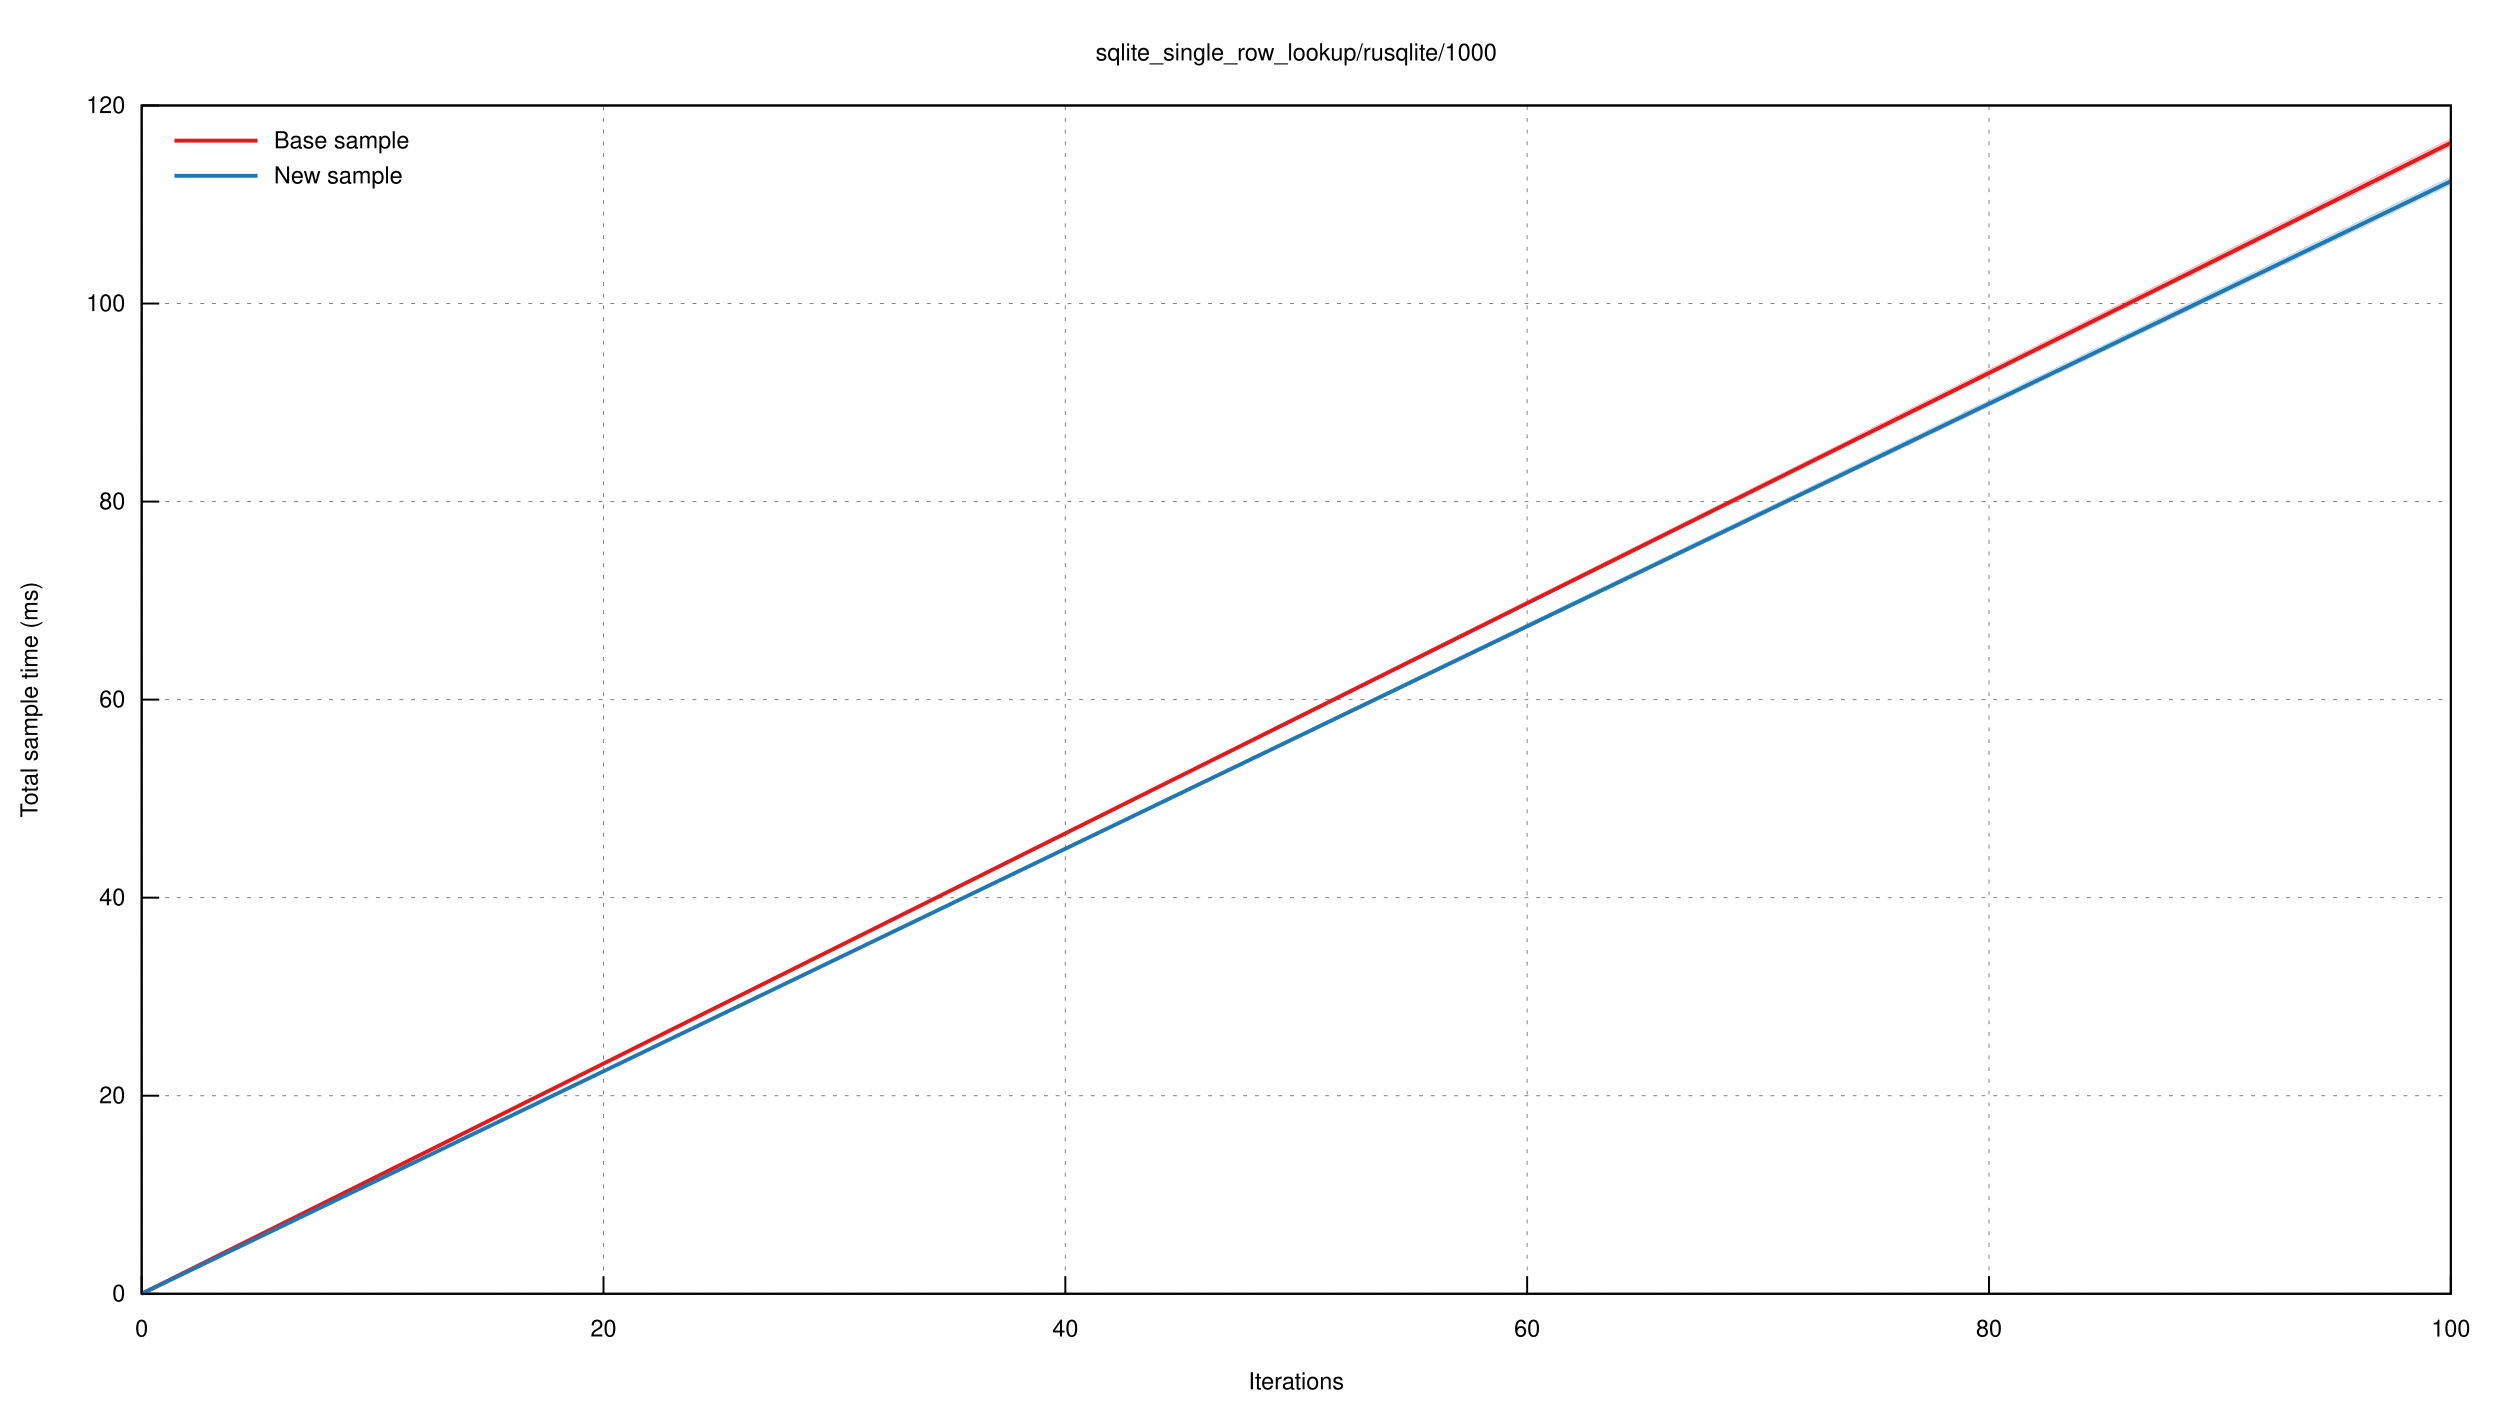
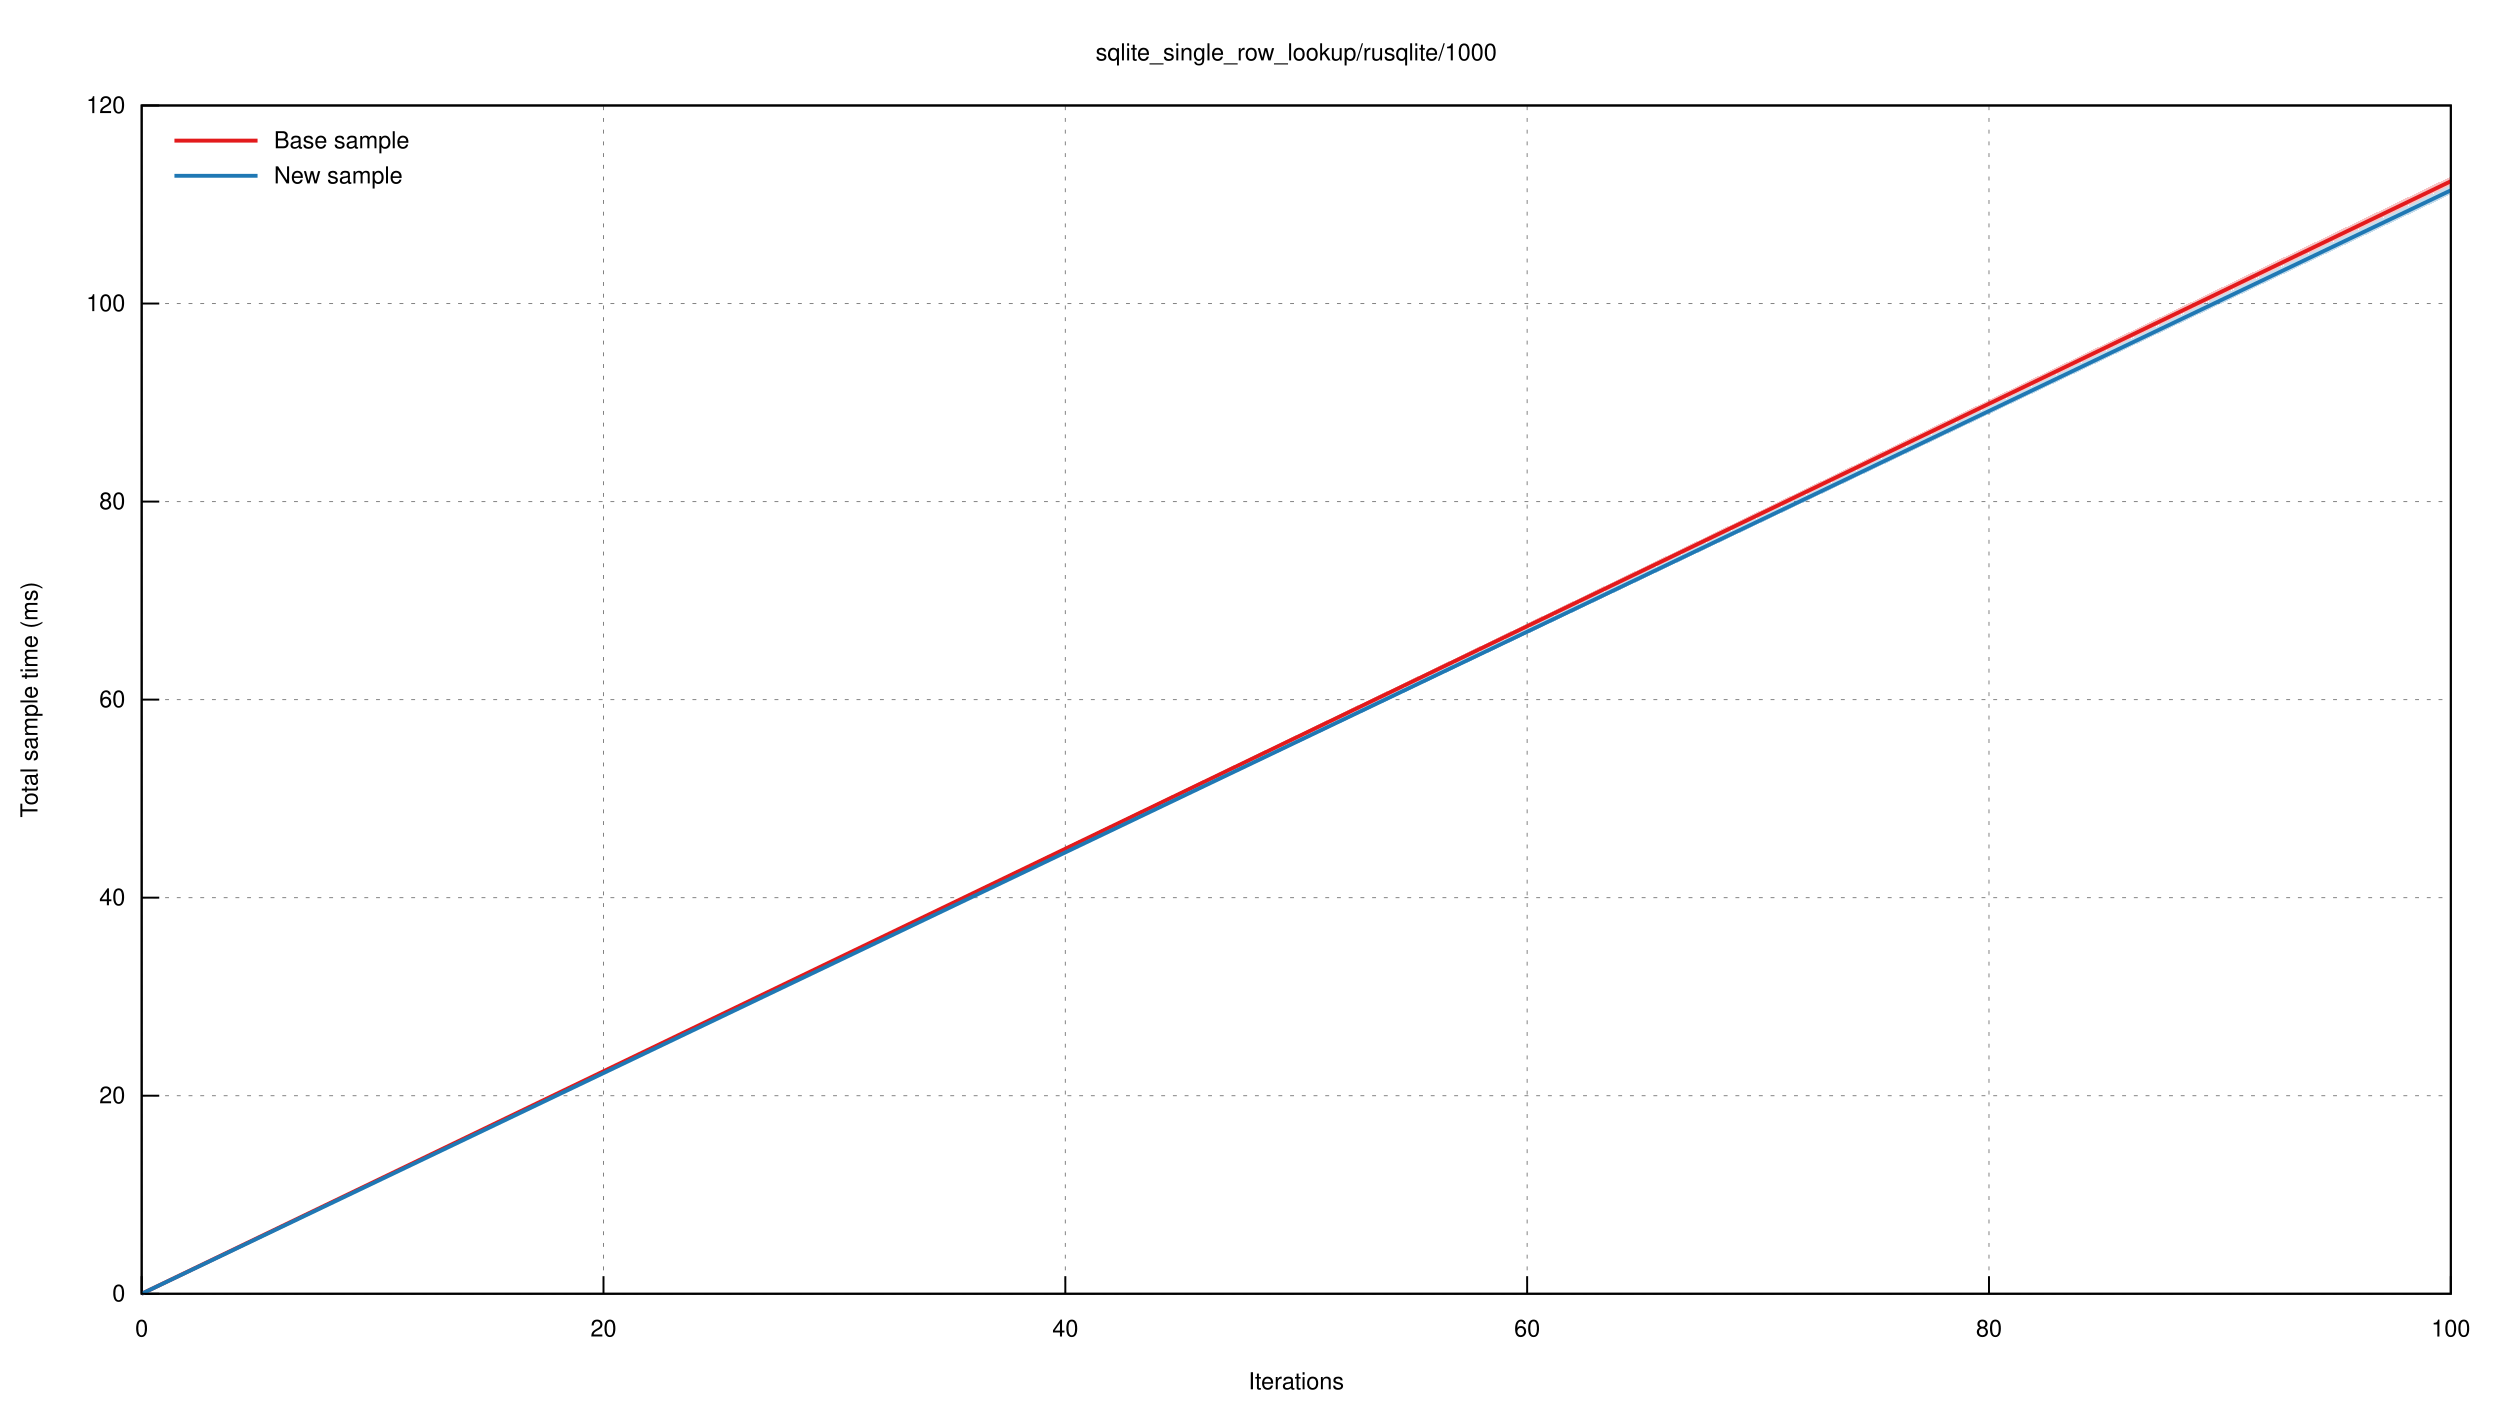
<svg xmlns="http://www.w3.org/2000/svg" xmlns:xlink="http://www.w3.org/1999/xlink" viewBox="0 0 1280 720">
  <g id="gnuplot_canvas">
    <rect x="0" y="0" width="1280" height="720" fill="none" />
    <defs>
      <circle id="gpDot" r="0.5" stroke-width="0.5" stroke="currentColor" />
      <path id="gpPt0" stroke-width="0.222" stroke="currentColor" d="M-1,0 h2 M0,-1 v2" />
      <path id="gpPt1" stroke-width="0.222" stroke="currentColor" d="M-1,-1 L1,1 M1,-1 L-1,1" />
      <path id="gpPt2" stroke-width="0.222" stroke="currentColor" d="M-1,0 L1,0 M0,-1 L0,1 M-1,-1 L1,1 M-1,1 L1,-1" />
      <rect id="gpPt3" stroke-width="0.222" stroke="currentColor" x="-1" y="-1" width="2" height="2" />
      <rect id="gpPt4" stroke-width="0.222" stroke="currentColor" fill="currentColor" x="-1" y="-1" width="2" height="2" />
      <circle id="gpPt5" stroke-width="0.222" stroke="currentColor" cx="0" cy="0" r="1" />
      <use xlink:href="#gpPt5" id="gpPt6" fill="currentColor" stroke="none" />
      <path id="gpPt7" stroke-width="0.222" stroke="currentColor" d="M0,-1.33 L-1.33,0.67 L1.33,0.67 z" />
      <use xlink:href="#gpPt7" id="gpPt8" fill="currentColor" stroke="none" />
      <use xlink:href="#gpPt7" id="gpPt9" stroke="currentColor" transform="rotate(180)" />
      <use xlink:href="#gpPt9" id="gpPt10" fill="currentColor" stroke="none" />
      <use xlink:href="#gpPt3" id="gpPt11" stroke="currentColor" transform="rotate(45)" />
      <use xlink:href="#gpPt11" id="gpPt12" fill="currentColor" stroke="none" />
      <path id="gpPt13" stroke-width="0.222" stroke="currentColor" d="M0,1.330 L1.265,0.411 L0.782,-1.067 L-0.782,-1.076 L-1.265,0.411 z" />
      <use xlink:href="#gpPt13" id="gpPt14" fill="currentColor" stroke="none" />
      <filter id="textbox" filterUnits="objectBoundingBox" x="0" y="0" height="1" width="1">
        <feFlood flood-color="white" flood-opacity="1" result="bgnd" />
        <feComposite in="SourceGraphic" in2="bgnd" operator="atop" />
      </filter>
      <filter id="greybox" filterUnits="objectBoundingBox" x="0" y="0" height="1" width="1">
        <feFlood flood-color="lightgrey" flood-opacity="1" result="grey" />
        <feComposite in="SourceGraphic" in2="grey" operator="atop" />
      </filter>
    </defs>
    <g fill="none" color="white" stroke="currentColor" stroke-width="1.00" stroke-linecap="butt" stroke-linejoin="miter">
</g>
    <g fill="none" color="black" stroke="currentColor" stroke-width="1.00" stroke-linecap="butt" stroke-linejoin="miter">
</g>
    <g fill="none" color="black" stroke="black" stroke-width="0.50" stroke-linecap="butt" stroke-linejoin="miter">
</g>
    <g fill="none" color="gray" stroke="currentColor" stroke-width="0.50" stroke-linecap="butt" stroke-linejoin="miter">
      <path stroke="gray" stroke-dasharray="2,4" class="gridline" d="M72.53,662.40 L1254.82,662.40  " />
    </g>
    <g fill="none" color="gray" stroke="gray" stroke-width="1.00" stroke-linecap="butt" stroke-linejoin="miter">
</g>
    <g fill="none" color="black" stroke="currentColor" stroke-width="1.00" stroke-linecap="butt" stroke-linejoin="miter">
      <path stroke="black" d="M72.53,662.40 L81.53,662.40  " />
      <g transform="translate(64.14,666.30)" stroke="none" fill="black" font-family="Helvetica" font-size="12.00" text-anchor="end">
        <text>
          <tspan font-family="Helvetica"> 0</tspan>
        </text>
      </g>
    </g>
    <g fill="none" color="black" stroke="currentColor" stroke-width="1.00" stroke-linecap="butt" stroke-linejoin="miter">
</g>
    <g fill="none" color="black" stroke="black" stroke-width="0.50" stroke-linecap="butt" stroke-linejoin="miter">
</g>
    <g fill="none" color="gray" stroke="currentColor" stroke-width="0.50" stroke-linecap="butt" stroke-linejoin="miter">
      <path stroke="gray" stroke-dasharray="2,4" class="gridline" d="M72.53,561.00 L1254.82,561.00  " />
    </g>
    <g fill="none" color="gray" stroke="gray" stroke-width="1.00" stroke-linecap="butt" stroke-linejoin="miter">
</g>
    <g fill="none" color="black" stroke="currentColor" stroke-width="1.00" stroke-linecap="butt" stroke-linejoin="miter">
      <path stroke="black" d="M72.53,561.00 L81.53,561.00  " />
      <g transform="translate(64.14,564.90)" stroke="none" fill="black" font-family="Helvetica" font-size="12.00" text-anchor="end">
        <text>
          <tspan font-family="Helvetica"> 20</tspan>
        </text>
      </g>
    </g>
    <g fill="none" color="black" stroke="currentColor" stroke-width="1.00" stroke-linecap="butt" stroke-linejoin="miter">
</g>
    <g fill="none" color="black" stroke="black" stroke-width="0.50" stroke-linecap="butt" stroke-linejoin="miter">
</g>
    <g fill="none" color="gray" stroke="currentColor" stroke-width="0.50" stroke-linecap="butt" stroke-linejoin="miter">
      <path stroke="gray" stroke-dasharray="2,4" class="gridline" d="M72.53,459.60 L1254.82,459.60  " />
    </g>
    <g fill="none" color="gray" stroke="gray" stroke-width="1.00" stroke-linecap="butt" stroke-linejoin="miter">
</g>
    <g fill="none" color="black" stroke="currentColor" stroke-width="1.00" stroke-linecap="butt" stroke-linejoin="miter">
      <path stroke="black" d="M72.53,459.60 L81.53,459.60  " />
      <g transform="translate(64.14,463.50)" stroke="none" fill="black" font-family="Helvetica" font-size="12.00" text-anchor="end">
        <text>
          <tspan font-family="Helvetica"> 40</tspan>
        </text>
      </g>
    </g>
    <g fill="none" color="black" stroke="currentColor" stroke-width="1.00" stroke-linecap="butt" stroke-linejoin="miter">
</g>
    <g fill="none" color="black" stroke="black" stroke-width="0.50" stroke-linecap="butt" stroke-linejoin="miter">
</g>
    <g fill="none" color="gray" stroke="currentColor" stroke-width="0.50" stroke-linecap="butt" stroke-linejoin="miter">
      <path stroke="gray" stroke-dasharray="2,4" class="gridline" d="M72.53,358.20 L1254.82,358.20  " />
    </g>
    <g fill="none" color="gray" stroke="gray" stroke-width="1.00" stroke-linecap="butt" stroke-linejoin="miter">
</g>
    <g fill="none" color="black" stroke="currentColor" stroke-width="1.00" stroke-linecap="butt" stroke-linejoin="miter">
      <path stroke="black" d="M72.53,358.20 L81.53,358.20  " />
      <g transform="translate(64.14,362.10)" stroke="none" fill="black" font-family="Helvetica" font-size="12.00" text-anchor="end">
        <text>
          <tspan font-family="Helvetica"> 60</tspan>
        </text>
      </g>
    </g>
    <g fill="none" color="black" stroke="currentColor" stroke-width="1.00" stroke-linecap="butt" stroke-linejoin="miter">
</g>
    <g fill="none" color="black" stroke="black" stroke-width="0.50" stroke-linecap="butt" stroke-linejoin="miter">
</g>
    <g fill="none" color="gray" stroke="currentColor" stroke-width="0.50" stroke-linecap="butt" stroke-linejoin="miter">
      <path stroke="gray" stroke-dasharray="2,4" class="gridline" d="M72.53,256.81 L1254.82,256.81  " />
    </g>
    <g fill="none" color="gray" stroke="gray" stroke-width="1.00" stroke-linecap="butt" stroke-linejoin="miter">
</g>
    <g fill="none" color="black" stroke="currentColor" stroke-width="1.00" stroke-linecap="butt" stroke-linejoin="miter">
      <path stroke="black" d="M72.53,256.81 L81.53,256.81  " />
      <g transform="translate(64.14,260.71)" stroke="none" fill="black" font-family="Helvetica" font-size="12.00" text-anchor="end">
        <text>
          <tspan font-family="Helvetica"> 80</tspan>
        </text>
      </g>
    </g>
    <g fill="none" color="black" stroke="currentColor" stroke-width="1.00" stroke-linecap="butt" stroke-linejoin="miter">
</g>
    <g fill="none" color="black" stroke="black" stroke-width="0.50" stroke-linecap="butt" stroke-linejoin="miter">
</g>
    <g fill="none" color="gray" stroke="currentColor" stroke-width="0.50" stroke-linecap="butt" stroke-linejoin="miter">
      <path stroke="gray" stroke-dasharray="2,4" class="gridline" d="M72.53,155.41 L1254.82,155.41  " />
    </g>
    <g fill="none" color="gray" stroke="gray" stroke-width="1.00" stroke-linecap="butt" stroke-linejoin="miter">
</g>
    <g fill="none" color="black" stroke="currentColor" stroke-width="1.00" stroke-linecap="butt" stroke-linejoin="miter">
      <path stroke="black" d="M72.53,155.41 L81.53,155.41  " />
      <g transform="translate(64.14,159.31)" stroke="none" fill="black" font-family="Helvetica" font-size="12.00" text-anchor="end">
        <text>
          <tspan font-family="Helvetica"> 100</tspan>
        </text>
      </g>
    </g>
    <g fill="none" color="black" stroke="currentColor" stroke-width="1.00" stroke-linecap="butt" stroke-linejoin="miter">
</g>
    <g fill="none" color="black" stroke="black" stroke-width="0.50" stroke-linecap="butt" stroke-linejoin="miter">
</g>
    <g fill="none" color="gray" stroke="currentColor" stroke-width="0.50" stroke-linecap="butt" stroke-linejoin="miter">
      <path stroke="gray" stroke-dasharray="2,4" class="gridline" d="M72.53,54.01 L1254.82,54.01  " />
    </g>
    <g fill="none" color="gray" stroke="gray" stroke-width="1.00" stroke-linecap="butt" stroke-linejoin="miter">
</g>
    <g fill="none" color="black" stroke="currentColor" stroke-width="1.00" stroke-linecap="butt" stroke-linejoin="miter">
      <path stroke="black" d="M72.53,54.01 L81.53,54.01  " />
      <g transform="translate(64.14,57.91)" stroke="none" fill="black" font-family="Helvetica" font-size="12.00" text-anchor="end">
        <text>
          <tspan font-family="Helvetica"> 120</tspan>
        </text>
      </g>
    </g>
    <g fill="none" color="black" stroke="currentColor" stroke-width="1.00" stroke-linecap="butt" stroke-linejoin="miter">
</g>
    <g fill="none" color="black" stroke="black" stroke-width="0.50" stroke-linecap="butt" stroke-linejoin="miter">
</g>
    <g fill="none" color="gray" stroke="currentColor" stroke-width="0.50" stroke-linecap="butt" stroke-linejoin="miter">
      <path stroke="gray" stroke-dasharray="2,4" class="gridline" d="M72.53,662.40 L72.53,54.01  " />
    </g>
    <g fill="none" color="gray" stroke="gray" stroke-width="1.00" stroke-linecap="butt" stroke-linejoin="miter">
</g>
    <g fill="none" color="black" stroke="currentColor" stroke-width="1.00" stroke-linecap="butt" stroke-linejoin="miter">
      <path stroke="black" d="M72.53,662.40 L72.53,653.40  " />
      <g transform="translate(72.53,684.30)" stroke="none" fill="black" font-family="Helvetica" font-size="12.00" text-anchor="middle">
        <text>
          <tspan font-family="Helvetica"> 0</tspan>
        </text>
      </g>
    </g>
    <g fill="none" color="black" stroke="currentColor" stroke-width="1.00" stroke-linecap="butt" stroke-linejoin="miter">
</g>
    <g fill="none" color="black" stroke="black" stroke-width="0.50" stroke-linecap="butt" stroke-linejoin="miter">
</g>
    <g fill="none" color="gray" stroke="currentColor" stroke-width="0.50" stroke-linecap="butt" stroke-linejoin="miter">
      <path stroke="gray" stroke-dasharray="2,4" class="gridline" d="M308.99,662.40 L308.99,54.01  " />
    </g>
    <g fill="none" color="gray" stroke="gray" stroke-width="1.00" stroke-linecap="butt" stroke-linejoin="miter">
</g>
    <g fill="none" color="black" stroke="currentColor" stroke-width="1.00" stroke-linecap="butt" stroke-linejoin="miter">
      <path stroke="black" d="M308.99,662.40 L308.99,653.40  " />
      <g transform="translate(308.99,684.30)" stroke="none" fill="black" font-family="Helvetica" font-size="12.00" text-anchor="middle">
        <text>
          <tspan font-family="Helvetica"> 20</tspan>
        </text>
      </g>
    </g>
    <g fill="none" color="black" stroke="currentColor" stroke-width="1.00" stroke-linecap="butt" stroke-linejoin="miter">
</g>
    <g fill="none" color="black" stroke="black" stroke-width="0.50" stroke-linecap="butt" stroke-linejoin="miter">
</g>
    <g fill="none" color="gray" stroke="currentColor" stroke-width="0.50" stroke-linecap="butt" stroke-linejoin="miter">
      <path stroke="gray" stroke-dasharray="2,4" class="gridline" d="M545.45,662.40 L545.45,54.01  " />
    </g>
    <g fill="none" color="gray" stroke="gray" stroke-width="1.00" stroke-linecap="butt" stroke-linejoin="miter">
</g>
    <g fill="none" color="black" stroke="currentColor" stroke-width="1.00" stroke-linecap="butt" stroke-linejoin="miter">
      <path stroke="black" d="M545.45,662.40 L545.45,653.40  " />
      <g transform="translate(545.45,684.30)" stroke="none" fill="black" font-family="Helvetica" font-size="12.00" text-anchor="middle">
        <text>
          <tspan font-family="Helvetica"> 40</tspan>
        </text>
      </g>
    </g>
    <g fill="none" color="black" stroke="currentColor" stroke-width="1.00" stroke-linecap="butt" stroke-linejoin="miter">
</g>
    <g fill="none" color="black" stroke="black" stroke-width="0.50" stroke-linecap="butt" stroke-linejoin="miter">
</g>
    <g fill="none" color="gray" stroke="currentColor" stroke-width="0.50" stroke-linecap="butt" stroke-linejoin="miter">
      <path stroke="gray" stroke-dasharray="2,4" class="gridline" d="M781.90,662.40 L781.90,54.01  " />
    </g>
    <g fill="none" color="gray" stroke="gray" stroke-width="1.00" stroke-linecap="butt" stroke-linejoin="miter">
</g>
    <g fill="none" color="black" stroke="currentColor" stroke-width="1.00" stroke-linecap="butt" stroke-linejoin="miter">
      <path stroke="black" d="M781.90,662.40 L781.90,653.40  " />
      <g transform="translate(781.90,684.30)" stroke="none" fill="black" font-family="Helvetica" font-size="12.00" text-anchor="middle">
        <text>
          <tspan font-family="Helvetica"> 60</tspan>
        </text>
      </g>
    </g>
    <g fill="none" color="black" stroke="currentColor" stroke-width="1.00" stroke-linecap="butt" stroke-linejoin="miter">
</g>
    <g fill="none" color="black" stroke="black" stroke-width="0.50" stroke-linecap="butt" stroke-linejoin="miter">
</g>
    <g fill="none" color="gray" stroke="currentColor" stroke-width="0.50" stroke-linecap="butt" stroke-linejoin="miter">
      <path stroke="gray" stroke-dasharray="2,4" class="gridline" d="M1018.36,662.40 L1018.36,54.01  " />
    </g>
    <g fill="none" color="gray" stroke="gray" stroke-width="1.00" stroke-linecap="butt" stroke-linejoin="miter">
</g>
    <g fill="none" color="black" stroke="currentColor" stroke-width="1.00" stroke-linecap="butt" stroke-linejoin="miter">
      <path stroke="black" d="M1018.36,662.40 L1018.36,653.40  " />
      <g transform="translate(1018.36,684.30)" stroke="none" fill="black" font-family="Helvetica" font-size="12.00" text-anchor="middle">
        <text>
          <tspan font-family="Helvetica"> 80</tspan>
        </text>
      </g>
    </g>
    <g fill="none" color="black" stroke="currentColor" stroke-width="1.00" stroke-linecap="butt" stroke-linejoin="miter">
</g>
    <g fill="none" color="black" stroke="black" stroke-width="0.50" stroke-linecap="butt" stroke-linejoin="miter">
</g>
    <g fill="none" color="gray" stroke="currentColor" stroke-width="0.50" stroke-linecap="butt" stroke-linejoin="miter">
      <path stroke="gray" stroke-dasharray="2,4" class="gridline" d="M1254.82,662.40 L1254.82,54.01  " />
    </g>
    <g fill="none" color="gray" stroke="gray" stroke-width="1.00" stroke-linecap="butt" stroke-linejoin="miter">
</g>
    <g fill="none" color="black" stroke="currentColor" stroke-width="1.00" stroke-linecap="butt" stroke-linejoin="miter">
      <path stroke="black" d="M1254.82,662.40 L1254.82,653.40  " />
      <g transform="translate(1254.82,684.30)" stroke="none" fill="black" font-family="Helvetica" font-size="12.00" text-anchor="middle">
        <text>
          <tspan font-family="Helvetica"> 100</tspan>
        </text>
      </g>
    </g>
    <g fill="none" color="black" stroke="currentColor" stroke-width="1.00" stroke-linecap="butt" stroke-linejoin="miter">
</g>
    <g fill="none" color="black" stroke="currentColor" stroke-width="1.00" stroke-linecap="butt" stroke-linejoin="miter">
      <path stroke="black" d="M72.53,54.01 L72.53,662.40 L1254.82,662.40 L1254.82,54.01 L72.53,54.01 Z  " />
    </g>
    <g fill="none" color="black" stroke="currentColor" stroke-width="1.00" stroke-linecap="butt" stroke-linejoin="miter">
</g>
    <g id="gnuplot_plot_1" fill="none">
      <g fill="none" color="black" stroke="currentColor" stroke-width="1.00" stroke-linecap="butt" stroke-linejoin="miter">
        <g stroke="none" shape-rendering="crispEdges">
          <polygon fill="rgb(227,  26,  28)" fill-opacity="0.25" points="72.53,662.40 72.53,662.40 72.53,662.40 " />
-           <polygon fill="rgb(227,  26,  28)" fill-opacity="0.25" points="72.53,662.40 1254.82,75.11 1254.82,70.68 " />
+           <polygon fill="rgb(227,  26,  28)" fill-opacity="0.25" points="72.53,662.40 1254.82,94.80 1254.82,90.38 " />
        </g>
      </g>
    </g>
    <g id="gnuplot_plot_2" fill="none">
      <g fill="none" color="black" stroke="currentColor" stroke-width="1.00" stroke-linecap="butt" stroke-linejoin="miter">
        <g stroke="none" shape-rendering="crispEdges">
          <polygon fill="rgb( 31, 120, 180)" fill-opacity="0.25" points="72.53,662.40 72.53,662.40 72.53,662.40 " />
-           <polygon fill="rgb( 31, 120, 180)" fill-opacity="0.25" points="72.53,662.40 1254.82,94.80 1254.82,90.38 " />
+           <polygon fill="rgb( 31, 120, 180)" fill-opacity="0.25" points="72.53,662.40 1254.82,99.51 1254.82,94.83 " />
        </g>
      </g>
    </g>
    <g id="gnuplot_plot_3">
      <g fill="none" color="white" stroke="rgb( 31, 120, 180)" stroke-width="2.00" stroke-linecap="butt" stroke-linejoin="miter">
</g>
      <g fill="none" color="black" stroke="currentColor" stroke-width="2.00" stroke-linecap="butt" stroke-linejoin="miter">
        <g transform="translate(140.26,75.91)" stroke="none" fill="black" font-family="Helvetica" font-size="12.00" text-anchor="start">
          <text>
            <tspan font-family="Helvetica">Base sample</tspan>
          </text>
        </g>
      </g>
      <g fill="none" color="black" stroke="currentColor" stroke-width="2.00" stroke-linecap="butt" stroke-linejoin="miter">
-         <path stroke="rgb(227,  26,  28)" d="M89.31,72.01 L131.87,72.01 M72.53,662.40 L1254.82,73.11  " />
+         <path stroke="rgb(227,  26,  28)" d="M89.31,72.01 L131.87,72.01 M72.53,662.40 L1254.82,92.78  " />
      </g>
    </g>
    <g id="gnuplot_plot_4">
      <g fill="none" color="black" stroke="currentColor" stroke-width="2.00" stroke-linecap="butt" stroke-linejoin="miter">
        <g transform="translate(140.26,93.91)" stroke="none" fill="black" font-family="Helvetica" font-size="12.00" text-anchor="start">
          <text>
            <tspan font-family="Helvetica">New sample</tspan>
          </text>
        </g>
      </g>
      <g fill="none" color="black" stroke="currentColor" stroke-width="2.00" stroke-linecap="butt" stroke-linejoin="miter">
-         <path stroke="rgb( 31, 120, 180)" d="M89.31,90.01 L131.87,90.01 M72.53,662.40 L1254.82,92.78  " />
+         <path stroke="rgb( 31, 120, 180)" d="M89.31,90.01 L131.87,90.01 M72.53,662.40 L1254.82,97.44  " />
      </g>
    </g>
    <g fill="none" color="black" stroke="currentColor" stroke-width="2.00" stroke-linecap="butt" stroke-linejoin="miter">
</g>
    <g fill="none" color="black" stroke="black" stroke-width="1.00" stroke-linecap="butt" stroke-linejoin="miter">
</g>
    <g fill="none" color="black" stroke="currentColor" stroke-width="1.00" stroke-linecap="butt" stroke-linejoin="miter">
      <path stroke="black" d="M72.53,54.01 L72.53,662.40 L1254.82,662.40 L1254.82,54.01 L72.53,54.01 Z  " />
      <g transform="translate(19.18,358.21) rotate(270.00)" stroke="none" fill="black" font-family="Helvetica" font-size="12.00" text-anchor="middle">
        <text>
          <tspan font-family="Helvetica">Total sample time (ms)</tspan>
        </text>
      </g>
    </g>
    <g fill="none" color="black" stroke="currentColor" stroke-width="1.00" stroke-linecap="butt" stroke-linejoin="miter">
      <g transform="translate(663.67,711.30)" stroke="none" fill="black" font-family="Helvetica" font-size="12.00" text-anchor="middle">
        <text>
          <tspan font-family="Helvetica">Iterations</tspan>
        </text>
      </g>
    </g>
    <g fill="none" color="black" stroke="currentColor" stroke-width="1.00" stroke-linecap="butt" stroke-linejoin="miter">
</g>
    <g fill="none" color="black" stroke="currentColor" stroke-width="1.00" stroke-linecap="butt" stroke-linejoin="miter">
      <g transform="translate(663.67,30.91)" stroke="none" fill="black" font-family="Helvetica" font-size="12.00" text-anchor="middle">
        <text>
          <tspan font-family="Helvetica">sqlite_single_row_lookup/rusqlite/1000</tspan>
        </text>
      </g>
    </g>
    <g fill="none" color="black" stroke="currentColor" stroke-width="1.00" stroke-linecap="butt" stroke-linejoin="miter">
</g>
  </g>
</svg>
